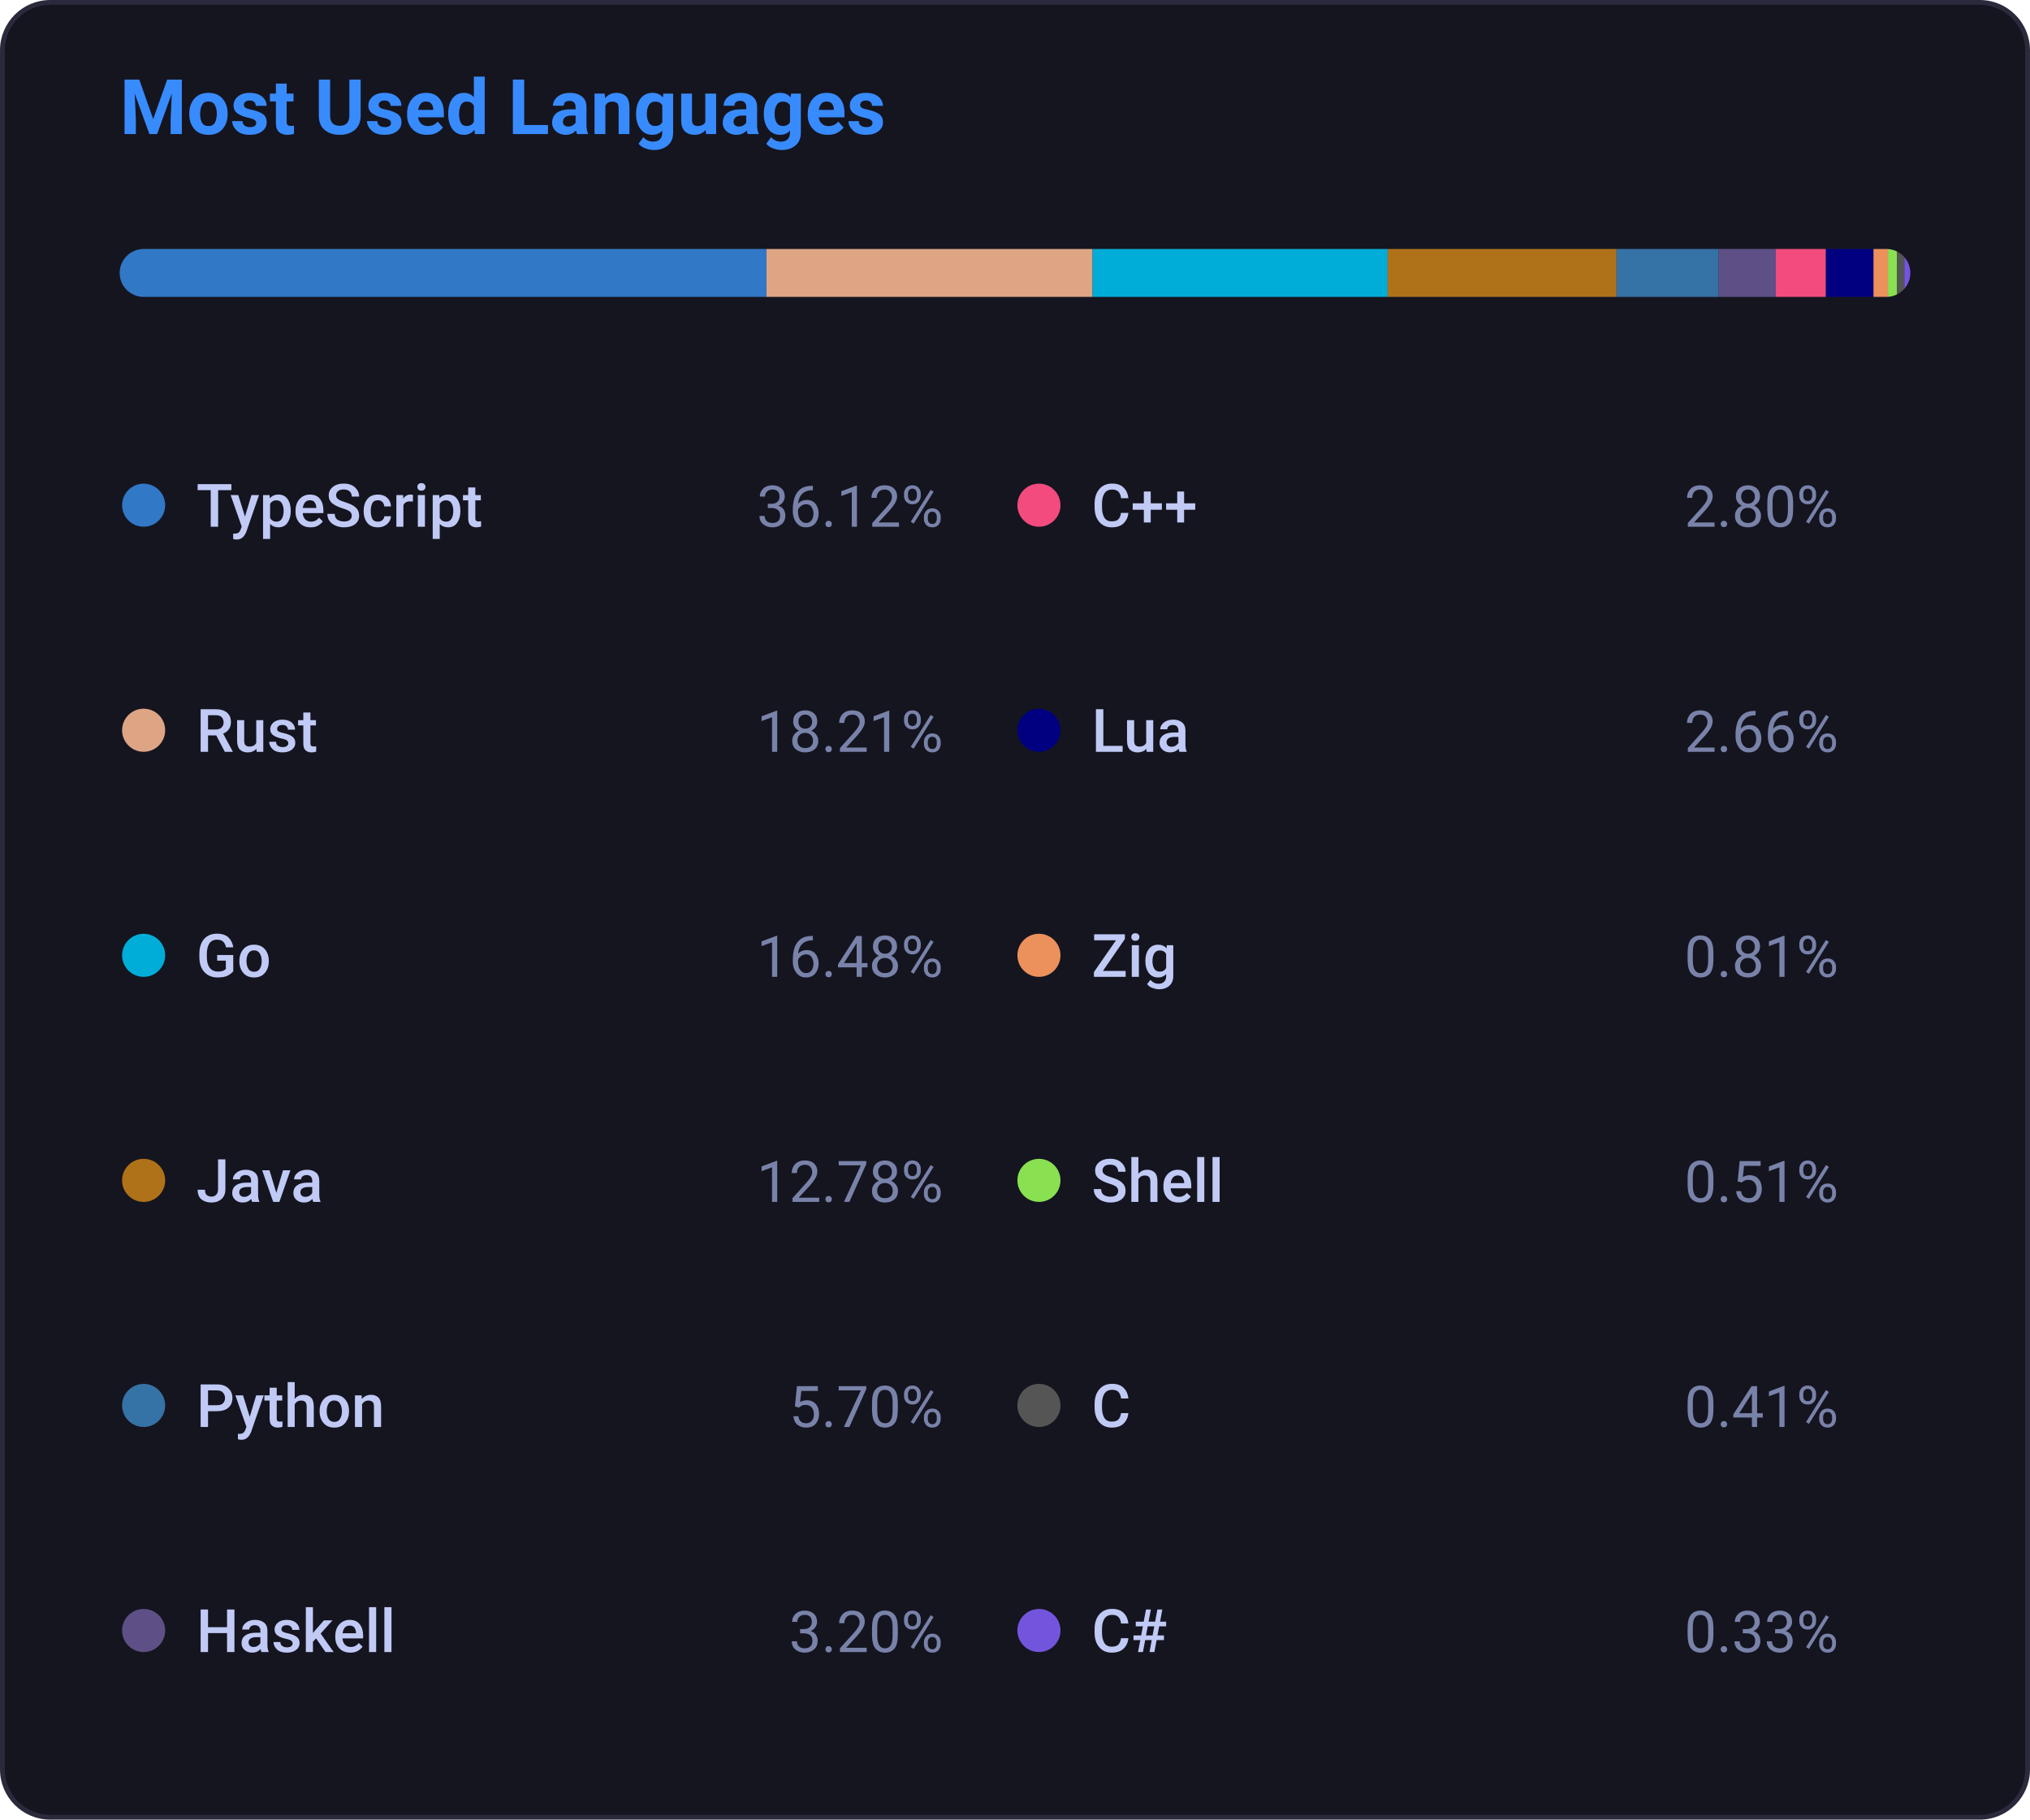
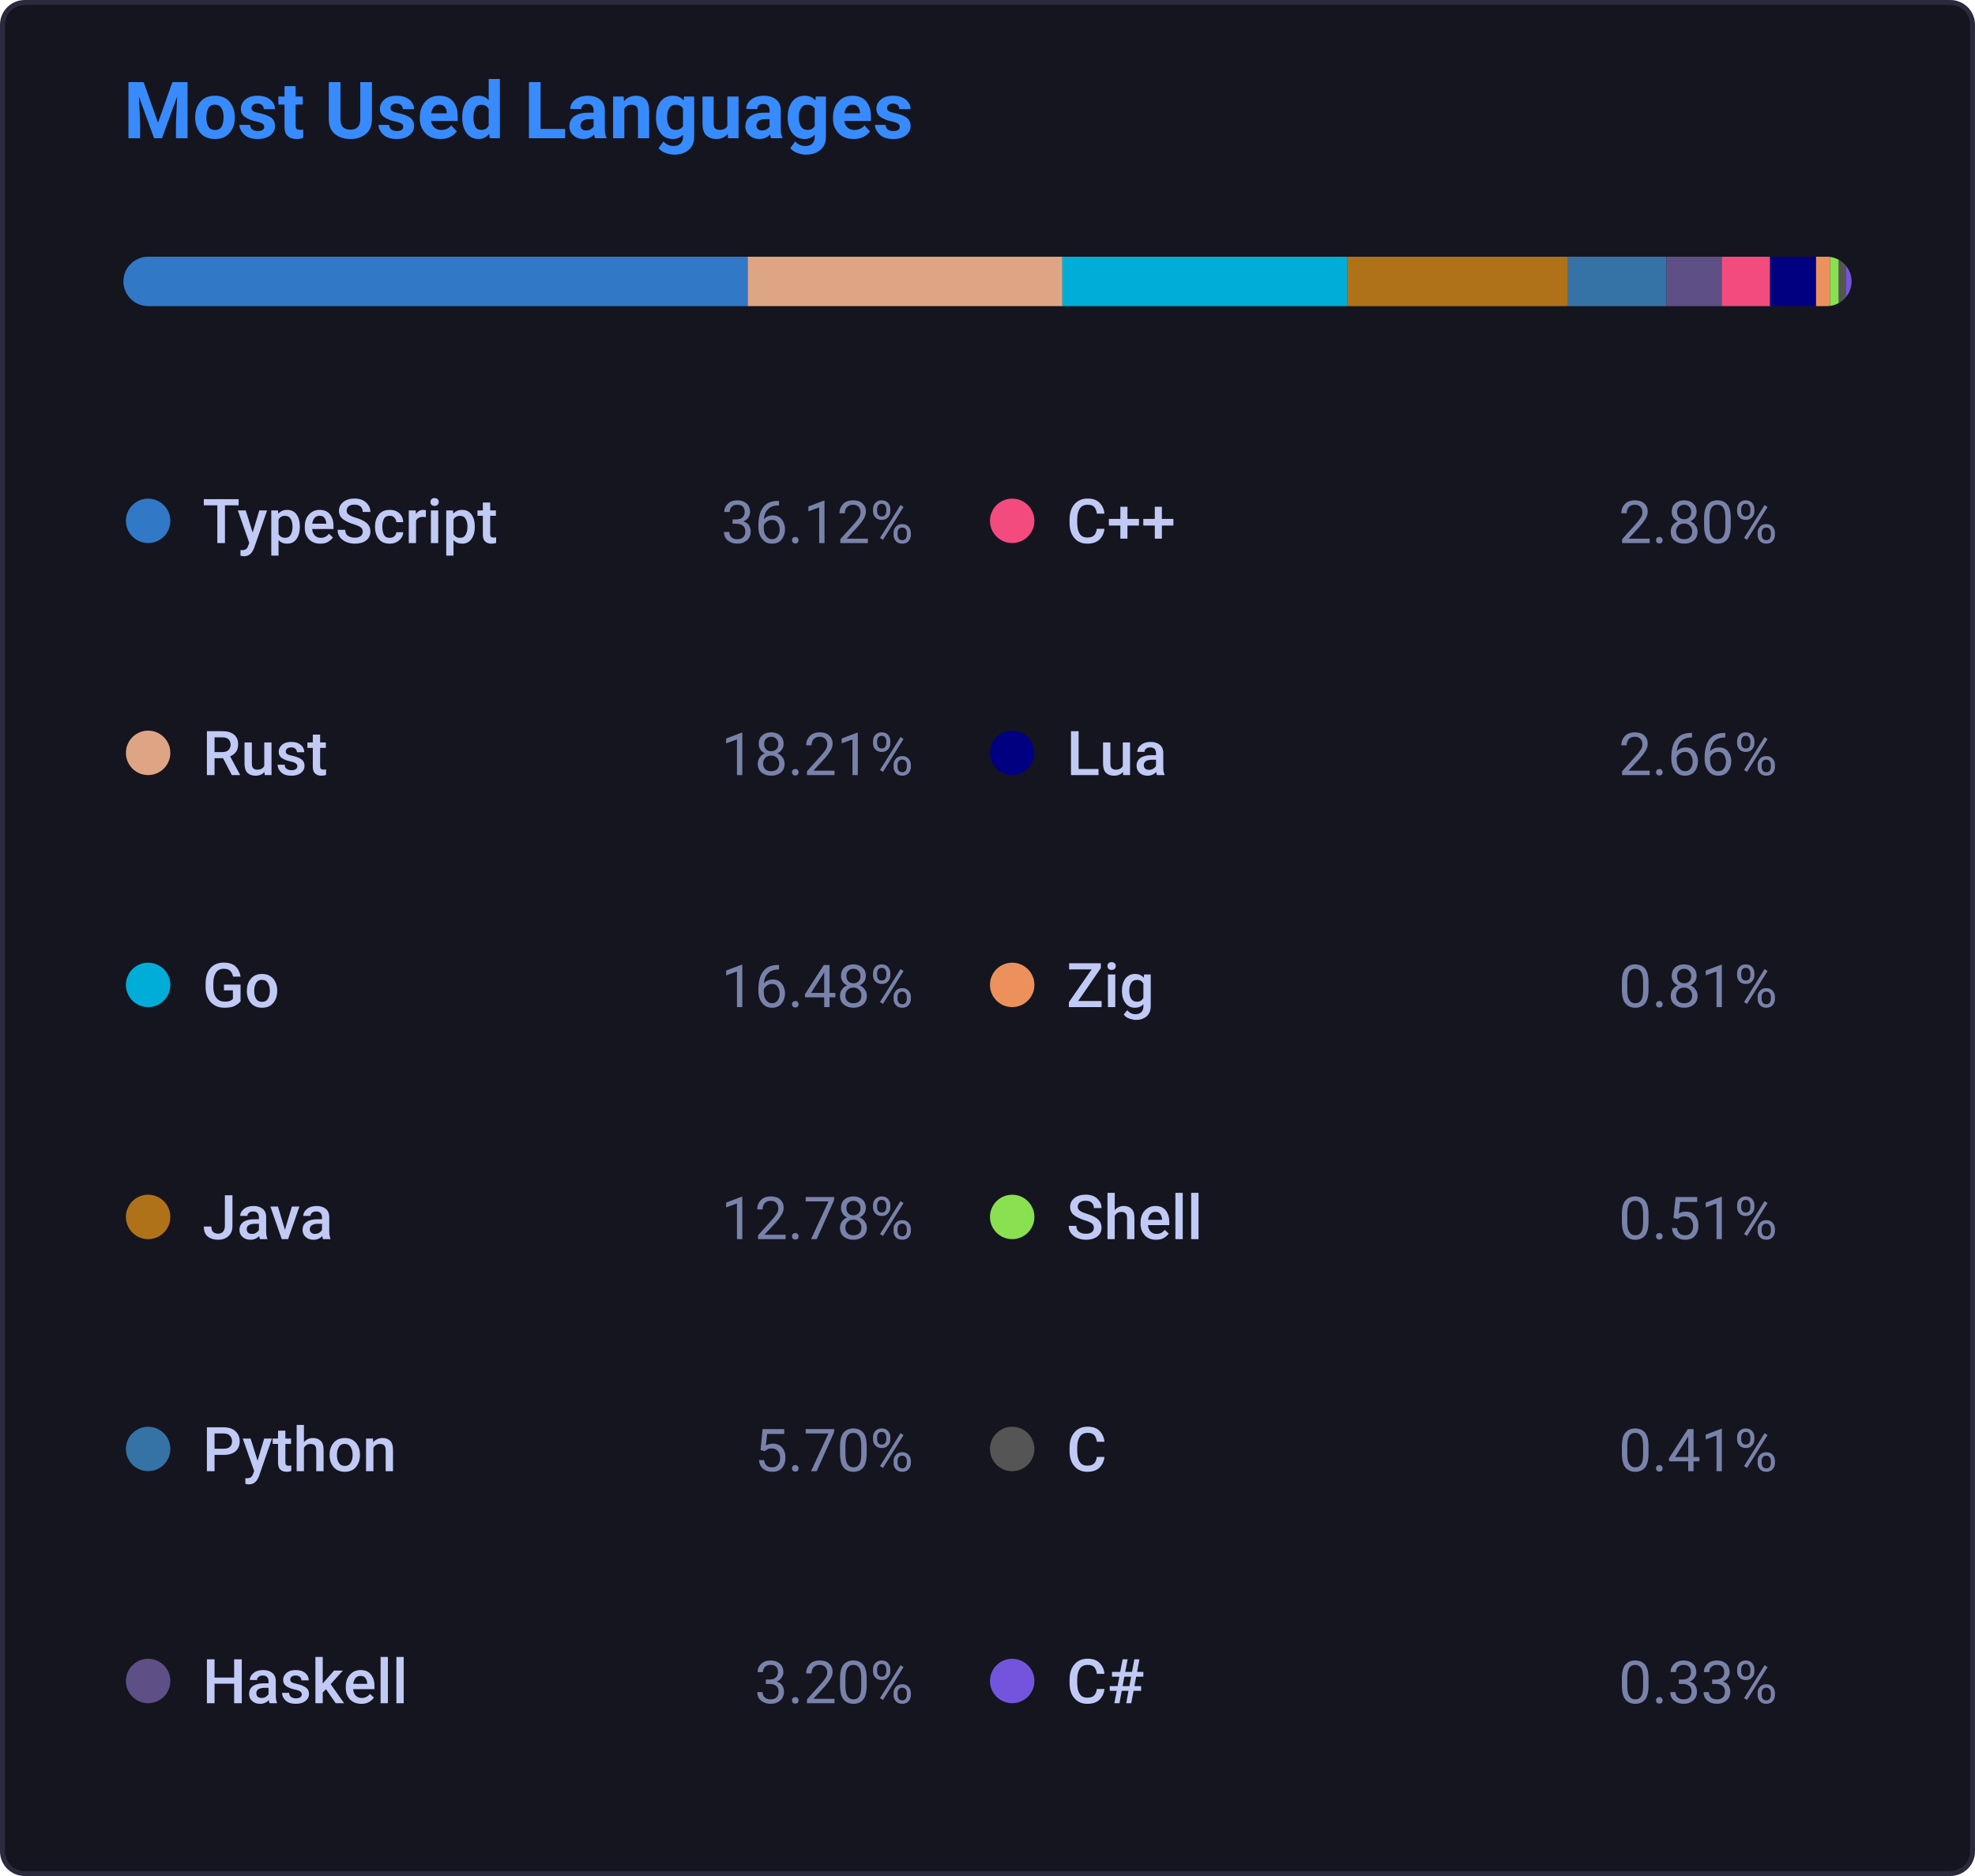
- <svg xmlns="http://www.w3.org/2000/svg" width="424" height="380" viewBox="0 0 424 380" fill="none" role="img" aria-label="Most Used Languages">
+ <svg xmlns="http://www.w3.org/2000/svg" width="400" height="380" viewBox="0 0 400 380" fill="none" role="img" aria-label="Most Used Languages">
  <style>
- 		.card-bg { fill: #151520; stroke: #2a2a3c; stroke-width: 1px; rx: 10px; }
+ 		.card-bg { fill: #151520; stroke: #2a2a3c; stroke-width: 1px; rx: 4.5px; }
		.card-title { font-family: -apple-system, BlinkMacSystemFont, 'Segoe UI', Roboto, Helvetica, Arial, sans-serif; font-size: 16px; font-weight: 600; fill: #388bfd; }
		.lang-name { font-family: -apple-system, BlinkMacSystemFont, 'Segoe UI', Roboto, Helvetica, Arial, sans-serif; font-size: 12.5px; font-weight: 500; fill: #c0caf5; }
		.lang-pct { font-family: -apple-system, BlinkMacSystemFont, 'Segoe UI', Roboto, Helvetica, Arial, sans-serif; font-size: 12px; font-weight: 400; fill: #7982a9; }
		.bar-bg { fill: #212337; rx: 5px; }
		.bar-segment { transition: all 0.3s ease; }
	
		@keyframes fadeIn {
			from { opacity: 0; transform: translateY(4px); }
			to { opacity: 1; transform: translateY(0); }
		}
		@keyframes scaleBar {
			from { transform: scaleX(0); }
			to { transform: scaleX(1); }
		}
		.animate-item { animation: fadeIn 0.4s ease-out forwards; }
		.bar-container { transform-origin: left; animation: scaleBar 0.6s cubic-bezier(0.16, 1, 0.3, 1) forwards; }
		</style>
-   <rect class="card-bg" x="0.5" y="0.5" width="423" height="379" rx="10" fill="#151520" stroke="#2a2a3c" />
+   <rect class="card-bg" x="0.5" y="0.5" width="399" height="379" rx="4.5" fill="#151520" stroke="#2a2a3c" />
  <text x="25" y="28" class="card-title">Most Used Languages</text>
  <defs>
    <clipPath id="bar-clip">
-       <rect x="25" y="52" width="374" height="10" rx="5" ry="5" />
+       <rect x="25" y="52" width="350" height="10" rx="5" ry="5" />
    </clipPath>
  </defs>
-   <rect class="bar-bg" x="25" y="52" width="374" height="10" rx="5" />
+   <rect class="bar-bg" x="25" y="52" width="350" height="10" rx="5" />
  <g clip-path="url(#bar-clip)" class="bar-container">
-     <rect x="25.00" y="52" width="135.09" height="10" fill="#3178c6" class="bar-segment" />
-     <rect x="160.09" y="52" width="68.11" height="10" fill="#dea584" class="bar-segment" />
-     <rect x="228.21" y="52" width="61.62" height="10" fill="#00ADD8" class="bar-segment" />
-     <rect x="289.83" y="52" width="47.81" height="10" fill="#b07219" class="bar-segment" />
-     <rect x="337.64" y="52" width="21.31" height="10" fill="#3572A5" class="bar-segment" />
-     <rect x="358.94" y="52" width="11.97" height="10" fill="#5e5086" class="bar-segment" />
-     <rect x="370.91" y="52" width="10.46" height="10" fill="#f34b7d" class="bar-segment" />
-     <rect x="381.37" y="52" width="9.95" height="10" fill="#000080" class="bar-segment" />
-     <rect x="391.32" y="52" width="3.01" height="10" fill="#ec915c" class="bar-segment" />
-     <rect x="394.33" y="52" width="1.91" height="10" fill="#89e051" class="bar-segment" />
-     <rect x="396.24" y="52" width="1.52" height="10" fill="#555555" class="bar-segment" />
-     <rect x="397.76" y="52" width="1.24" height="10" fill="#7355dd" class="bar-segment" />
+     <rect x="25.00" y="52" width="126.43" height="10" fill="#3178c6" class="bar-segment" />
+     <rect x="151.43" y="52" width="63.74" height="10" fill="#dea584" class="bar-segment" />
+     <rect x="215.17" y="52" width="57.67" height="10" fill="#00ADD8" class="bar-segment" />
+     <rect x="272.83" y="52" width="44.74" height="10" fill="#b07219" class="bar-segment" />
+     <rect x="317.57" y="52" width="19.94" height="10" fill="#3572A5" class="bar-segment" />
+     <rect x="337.51" y="52" width="11.20" height="10" fill="#5e5086" class="bar-segment" />
+     <rect x="348.71" y="52" width="9.78" height="10" fill="#f34b7d" class="bar-segment" />
+     <rect x="358.50" y="52" width="9.31" height="10" fill="#000080" class="bar-segment" />
+     <rect x="367.81" y="52" width="2.82" height="10" fill="#ec915c" class="bar-segment" />
+     <rect x="370.63" y="52" width="1.79" height="10" fill="#89e051" class="bar-segment" />
+     <rect x="372.42" y="52" width="1.42" height="10" fill="#555555" class="bar-segment" />
+     <rect x="373.84" y="52" width="1.16" height="10" fill="#7355dd" class="bar-segment" />
  </g>
  <g class="animate-item" style="animation-delay: 100ms;">
    <circle cx="30.0" cy="105.5" r="4.5" fill="#3178c6" />
    <text x="41.0" y="110.0" class="lang-name">TypeScript</text>
-     <text x="197.0" y="110.0" text-anchor="end" class="lang-pct">36.12%</text>
+     <text x="185.0" y="110.0" text-anchor="end" class="lang-pct">36.12%</text>
  </g>
  <g class="animate-item" style="animation-delay: 140ms;">
    <circle cx="30.0" cy="152.5" r="4.5" fill="#dea584" />
    <text x="41.0" y="157.0" class="lang-name">Rust</text>
-     <text x="197.0" y="157.0" text-anchor="end" class="lang-pct">18.21%</text>
+     <text x="185.0" y="157.0" text-anchor="end" class="lang-pct">18.21%</text>
  </g>
  <g class="animate-item" style="animation-delay: 180ms;">
    <circle cx="30.0" cy="199.5" r="4.5" fill="#00ADD8" />
    <text x="41.0" y="204.0" class="lang-name">Go</text>
-     <text x="197.0" y="204.0" text-anchor="end" class="lang-pct">16.48%</text>
+     <text x="185.0" y="204.0" text-anchor="end" class="lang-pct">16.48%</text>
  </g>
  <g class="animate-item" style="animation-delay: 220ms;">
    <circle cx="30.0" cy="246.5" r="4.5" fill="#b07219" />
    <text x="41.0" y="251.0" class="lang-name">Java</text>
-     <text x="197.0" y="251.0" text-anchor="end" class="lang-pct">12.78%</text>
+     <text x="185.0" y="251.0" text-anchor="end" class="lang-pct">12.78%</text>
  </g>
  <g class="animate-item" style="animation-delay: 260ms;">
    <circle cx="30.0" cy="293.5" r="4.5" fill="#3572A5" />
    <text x="41.0" y="298.0" class="lang-name">Python</text>
-     <text x="197.0" y="298.0" text-anchor="end" class="lang-pct">5.70%</text>
+     <text x="185.0" y="298.0" text-anchor="end" class="lang-pct">5.70%</text>
  </g>
  <g class="animate-item" style="animation-delay: 300ms;">
    <circle cx="30.0" cy="340.5" r="4.5" fill="#5e5086" />
    <text x="41.0" y="345.0" class="lang-name">Haskell</text>
-     <text x="197.0" y="345.0" text-anchor="end" class="lang-pct">3.20%</text>
+     <text x="185.0" y="345.0" text-anchor="end" class="lang-pct">3.20%</text>
  </g>
  <g class="animate-item" style="animation-delay: 340ms;">
-     <circle cx="217.0" cy="105.5" r="4.5" fill="#f34b7d" />
-     <text x="228.0" y="110.0" class="lang-name">C++</text>
-     <text x="384.0" y="110.0" text-anchor="end" class="lang-pct">2.80%</text>
+     <circle cx="205.0" cy="105.5" r="4.5" fill="#f34b7d" />
+     <text x="216.0" y="110.0" class="lang-name">C++</text>
+     <text x="360.0" y="110.0" text-anchor="end" class="lang-pct">2.80%</text>
  </g>
  <g class="animate-item" style="animation-delay: 380ms;">
-     <circle cx="217.0" cy="152.5" r="4.5" fill="#000080" />
-     <text x="228.0" y="157.0" class="lang-name">Lua</text>
-     <text x="384.0" y="157.0" text-anchor="end" class="lang-pct">2.66%</text>
+     <circle cx="205.0" cy="152.5" r="4.5" fill="#000080" />
+     <text x="216.0" y="157.0" class="lang-name">Lua</text>
+     <text x="360.0" y="157.0" text-anchor="end" class="lang-pct">2.66%</text>
  </g>
  <g class="animate-item" style="animation-delay: 420ms;">
-     <circle cx="217.0" cy="199.5" r="4.5" fill="#ec915c" />
-     <text x="228.0" y="204.0" class="lang-name">Zig</text>
-     <text x="384.0" y="204.0" text-anchor="end" class="lang-pct">0.81%</text>
+     <circle cx="205.0" cy="199.5" r="4.5" fill="#ec915c" />
+     <text x="216.0" y="204.0" class="lang-name">Zig</text>
+     <text x="360.0" y="204.0" text-anchor="end" class="lang-pct">0.81%</text>
  </g>
  <g class="animate-item" style="animation-delay: 460ms;">
-     <circle cx="217.0" cy="246.5" r="4.5" fill="#89e051" />
-     <text x="228.0" y="251.0" class="lang-name">Shell</text>
-     <text x="384.0" y="251.0" text-anchor="end" class="lang-pct">0.51%</text>
+     <circle cx="205.0" cy="246.5" r="4.5" fill="#89e051" />
+     <text x="216.0" y="251.0" class="lang-name">Shell</text>
+     <text x="360.0" y="251.0" text-anchor="end" class="lang-pct">0.51%</text>
  </g>
  <g class="animate-item" style="animation-delay: 500ms;">
-     <circle cx="217.0" cy="293.5" r="4.5" fill="#555555" />
-     <text x="228.0" y="298.0" class="lang-name">C</text>
-     <text x="384.0" y="298.0" text-anchor="end" class="lang-pct">0.41%</text>
+     <circle cx="205.0" cy="293.5" r="4.5" fill="#555555" />
+     <text x="216.0" y="298.0" class="lang-name">C</text>
+     <text x="360.0" y="298.0" text-anchor="end" class="lang-pct">0.41%</text>
  </g>
  <g class="animate-item" style="animation-delay: 540ms;">
-     <circle cx="217.0" cy="340.5" r="4.5" fill="#7355dd" />
-     <text x="228.0" y="345.0" class="lang-name">C#</text>
-     <text x="384.0" y="345.0" text-anchor="end" class="lang-pct">0.33%</text>
+     <circle cx="205.0" cy="340.5" r="4.5" fill="#7355dd" />
+     <text x="216.0" y="345.0" class="lang-name">C#</text>
+     <text x="360.0" y="345.0" text-anchor="end" class="lang-pct">0.33%</text>
  </g>
</svg>
